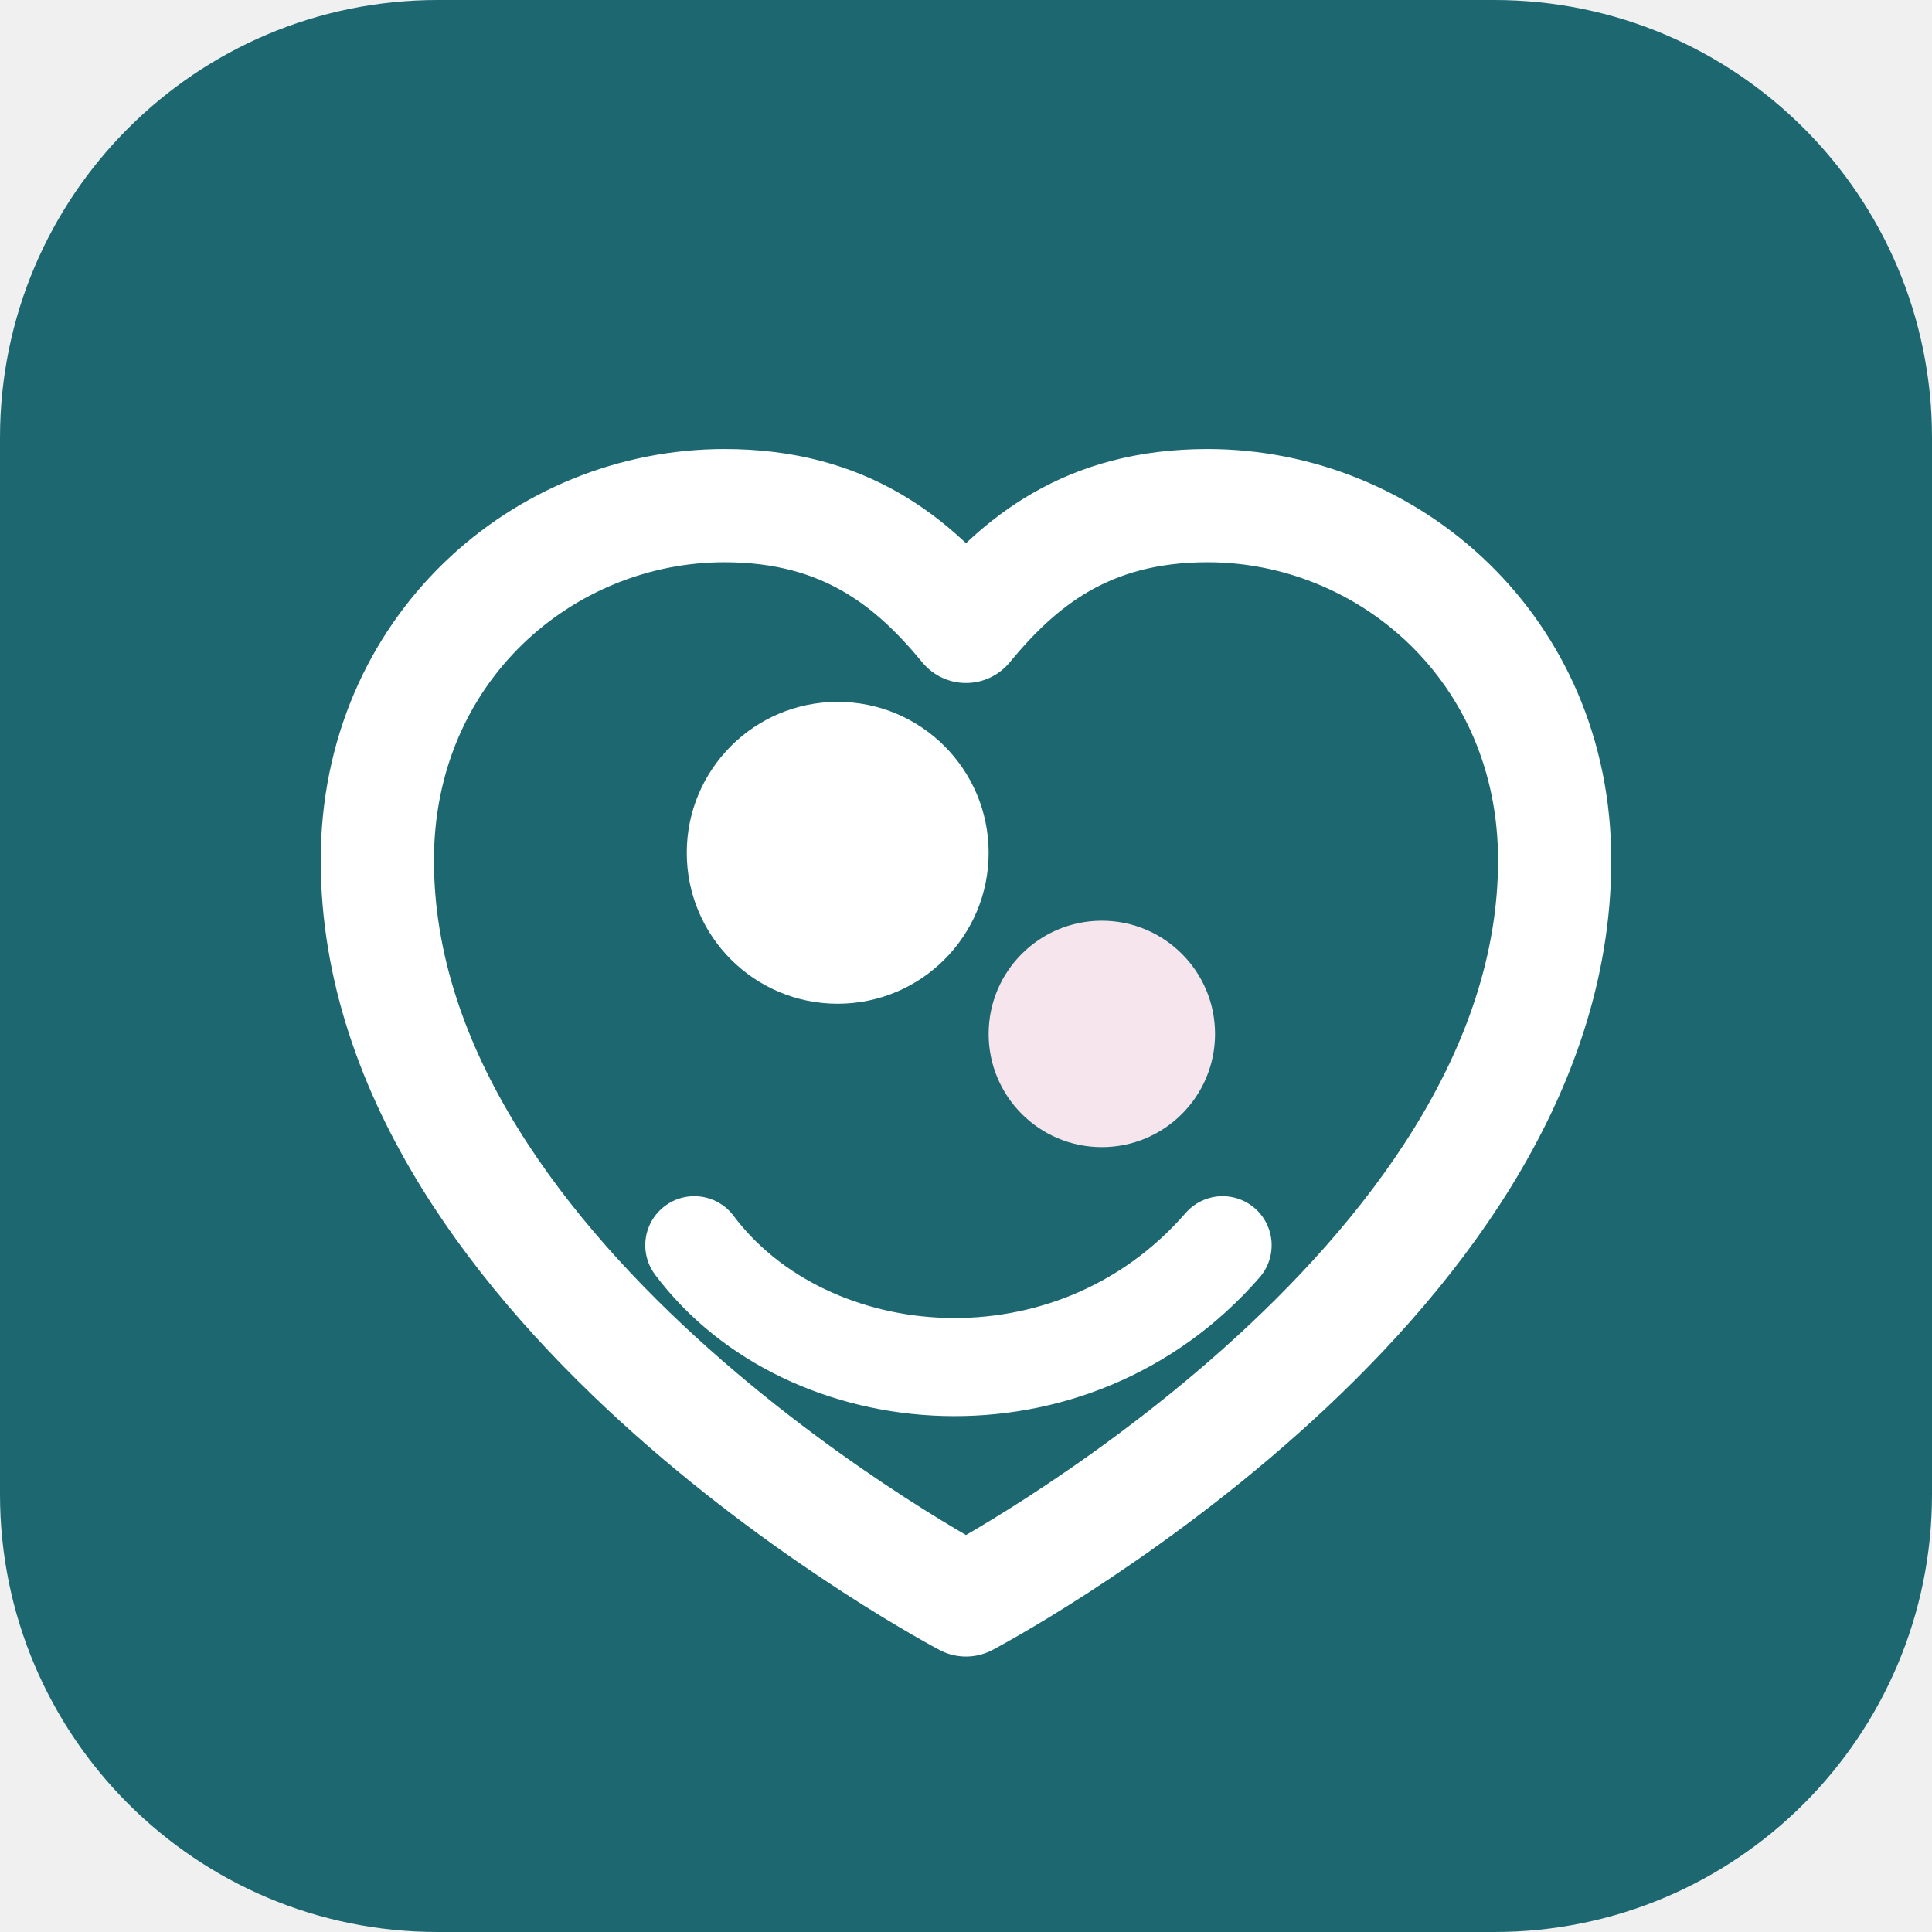
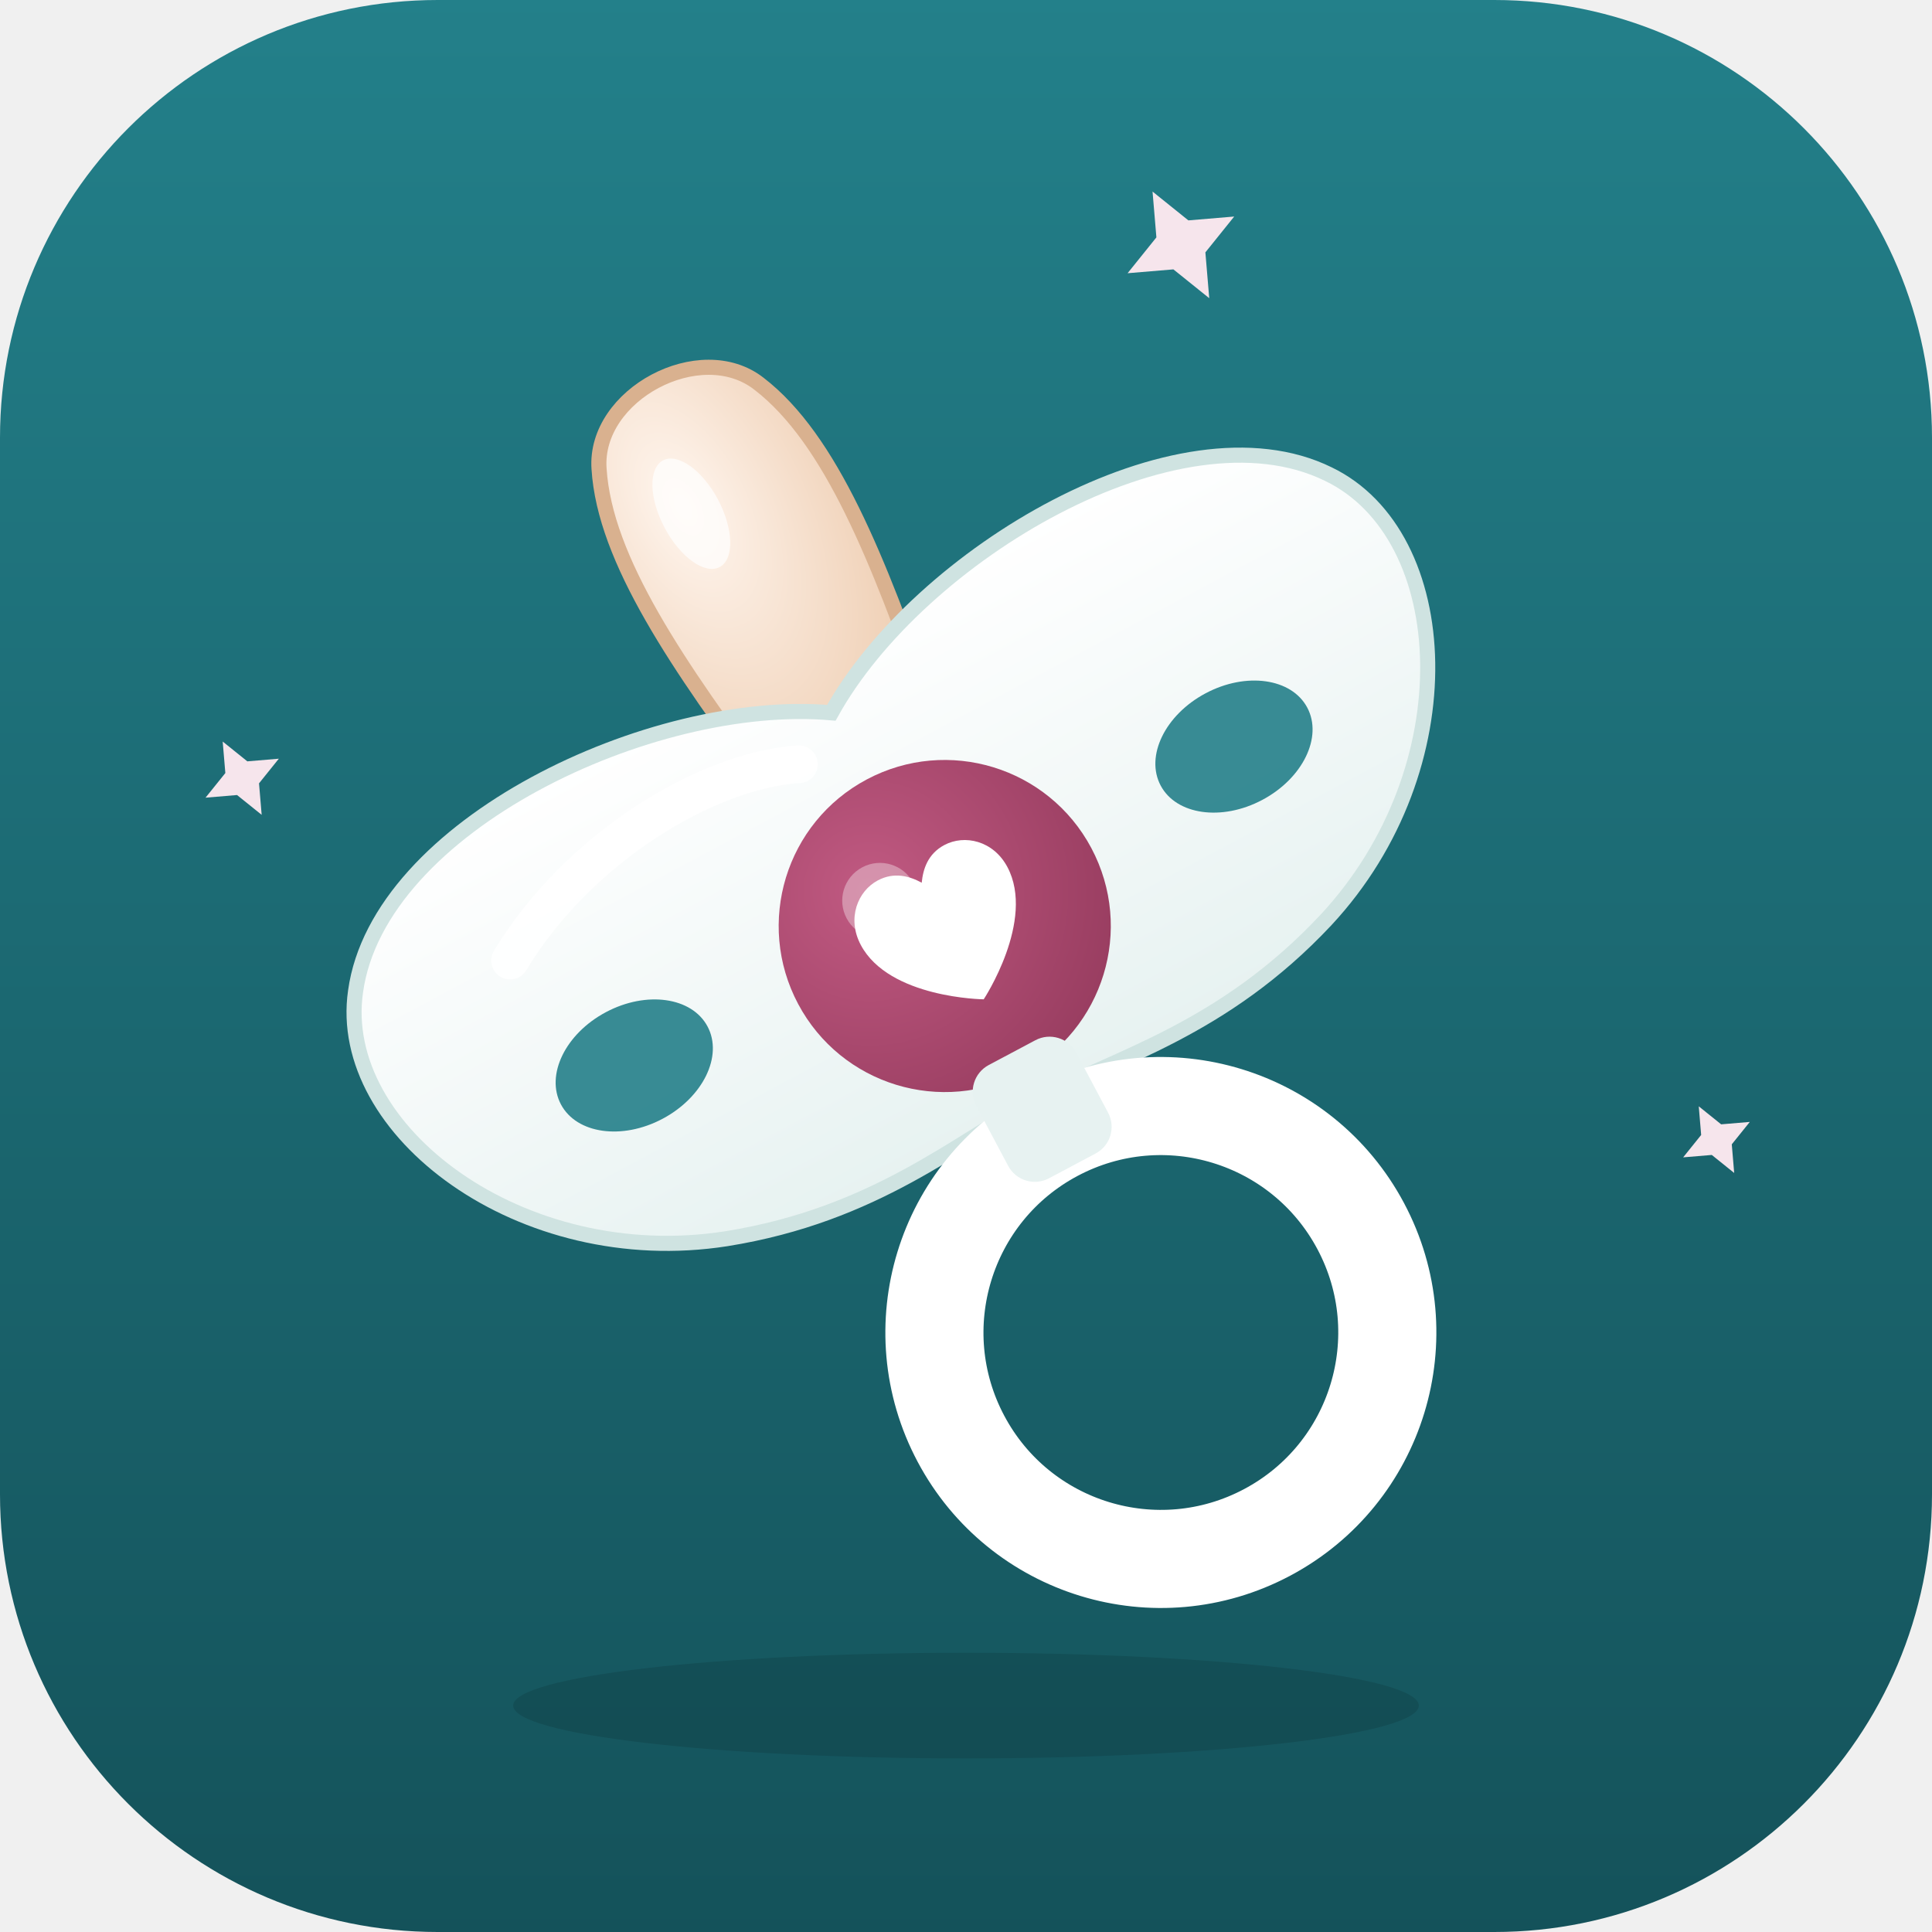
<svg xmlns="http://www.w3.org/2000/svg" viewBox="0 0 512 512">
-   <rect width="512" height="512" rx="116" fill="#1d6870" />
-   <path d="M256 424s-156-82-156-196c0-56 44-94 92-94 32 0 50 15 64 32 14-17 32-32 64-32 48 0 92 38 92 94 0 114-156 196-156 196z" fill="none" stroke="#ffffff" stroke-width="30" stroke-linejoin="round" />
-   <circle cx="222" cy="226" r="40" fill="#ffffff" />
-   <circle cx="292" cy="274" r="30" fill="#f6e5ec" />
-   <path d="M184 330c30 40 100 46 140 0" fill="none" stroke="#ffffff" stroke-width="26" stroke-linecap="round" />
+   <defs>
+     <linearGradient id="bg" x1="0" y1="0" x2="0" y2="1">
+       <stop offset="0" stop-color="#23808a" />
+       <stop offset="1" stop-color="#14525a" />
+     </linearGradient>
+     <linearGradient id="sh" x1="0" y1="0" x2="0" y2="1">
+       <stop offset="0" stop-color="#ffffff" />
+       <stop offset="1" stop-color="#e7f2f1" />
+     </linearGradient>
+     <radialGradient id="teat" cx=".35" cy=".3" r=".8">
+       <stop offset="0" stop-color="#fff6ef" />
+       <stop offset="1" stop-color="#efcfb4" />
+     </radialGradient>
+     <radialGradient id="btn" cx=".35" cy=".3" r=".8">
+       <stop offset="0" stop-color="#c15a82" />
+       <stop offset="1" stop-color="#973c5f" />
+     </radialGradient>
+   </defs>
+   <rect width="512" height="512" rx="116" fill="url(#bg)" />
+   <ellipse cx="256" cy="452" rx="120" ry="14" fill="#000" opacity=".12" />
+   <g transform="rotate(-28 256 256) translate(0 -6)">
+     <path d="M232 196c-6-40-10-74 0-96 8-18 40-18 48 0 10 22 6 56 0 96z" fill="url(#teat)" stroke="#d9b18f" stroke-width="4" />
+     <ellipse cx="248" cy="122" rx="8" ry="16" fill="#fff" opacity=".7" />
+     <path d="M256 186c40-26 120-30 146 6 22 30-4 86-56 104-38 13-66 6-90 6s-52 7-90-6c-52-18-78-74-56-104 26-36 106-32 146-6z" fill="url(#sh)" stroke="#cfe3e1" stroke-width="4" />
+     <ellipse cx="166" cy="244" rx="22" ry="16" fill="#23808a" opacity=".9" />
+     <ellipse cx="346" cy="244" rx="22" ry="16" fill="#23808a" opacity=".9" />
+     <path d="M150 204c30-18 70-20 92-10" stroke="#fff" stroke-width="10" fill="none" stroke-linecap="round" opacity=".9" />
+     <circle cx="256" cy="250" r="44" fill="url(#btn)" />
+     <circle cx="244" cy="236" r="10" fill="#fff" opacity=".35" />
+     <path d="M256 272s-22-12-22-28c0-8 6-13 12-13 5 0 8 3 10 6 2-3 5-6 10-6 6 0 12 5 12 13 0 16-22 28-22 28z" fill="#fff" />
+     <circle cx="256" cy="372" r="60" fill="none" stroke="#fff" stroke-width="26" />
+     <path d="M218 330a52 52 0 0 1 30-28" stroke="#e7f2f1" stroke-width="8" fill="none" stroke-linecap="round" opacity=".0" />
+     <rect x="241" y="288" width="30" height="34" rx="8" fill="#e7f2f1" />
+     <path d="M396 104l4.8 11.2 11.2 4.8-11.2 4.8-4.8 11.2-4.8-11.2-11.2-4.8 11.2-4.8z" fill="#f6e5ec" />
+     <path d="M110 117l3.3 7.7 7.7 3.3-7.7 3.3-3.3 7.7-3.3-7.7-7.7-3.3 7.7-3.3z" fill="#f6e5ec" />
+     <path d="M410 386l3.0 7.0 7.0 3.0-7.0 3.0-3.0 7.0-3.0-7.0-7.0-3.0 7.0-3.0z" fill="#f6e5ec" />
+   </g>
</svg>
